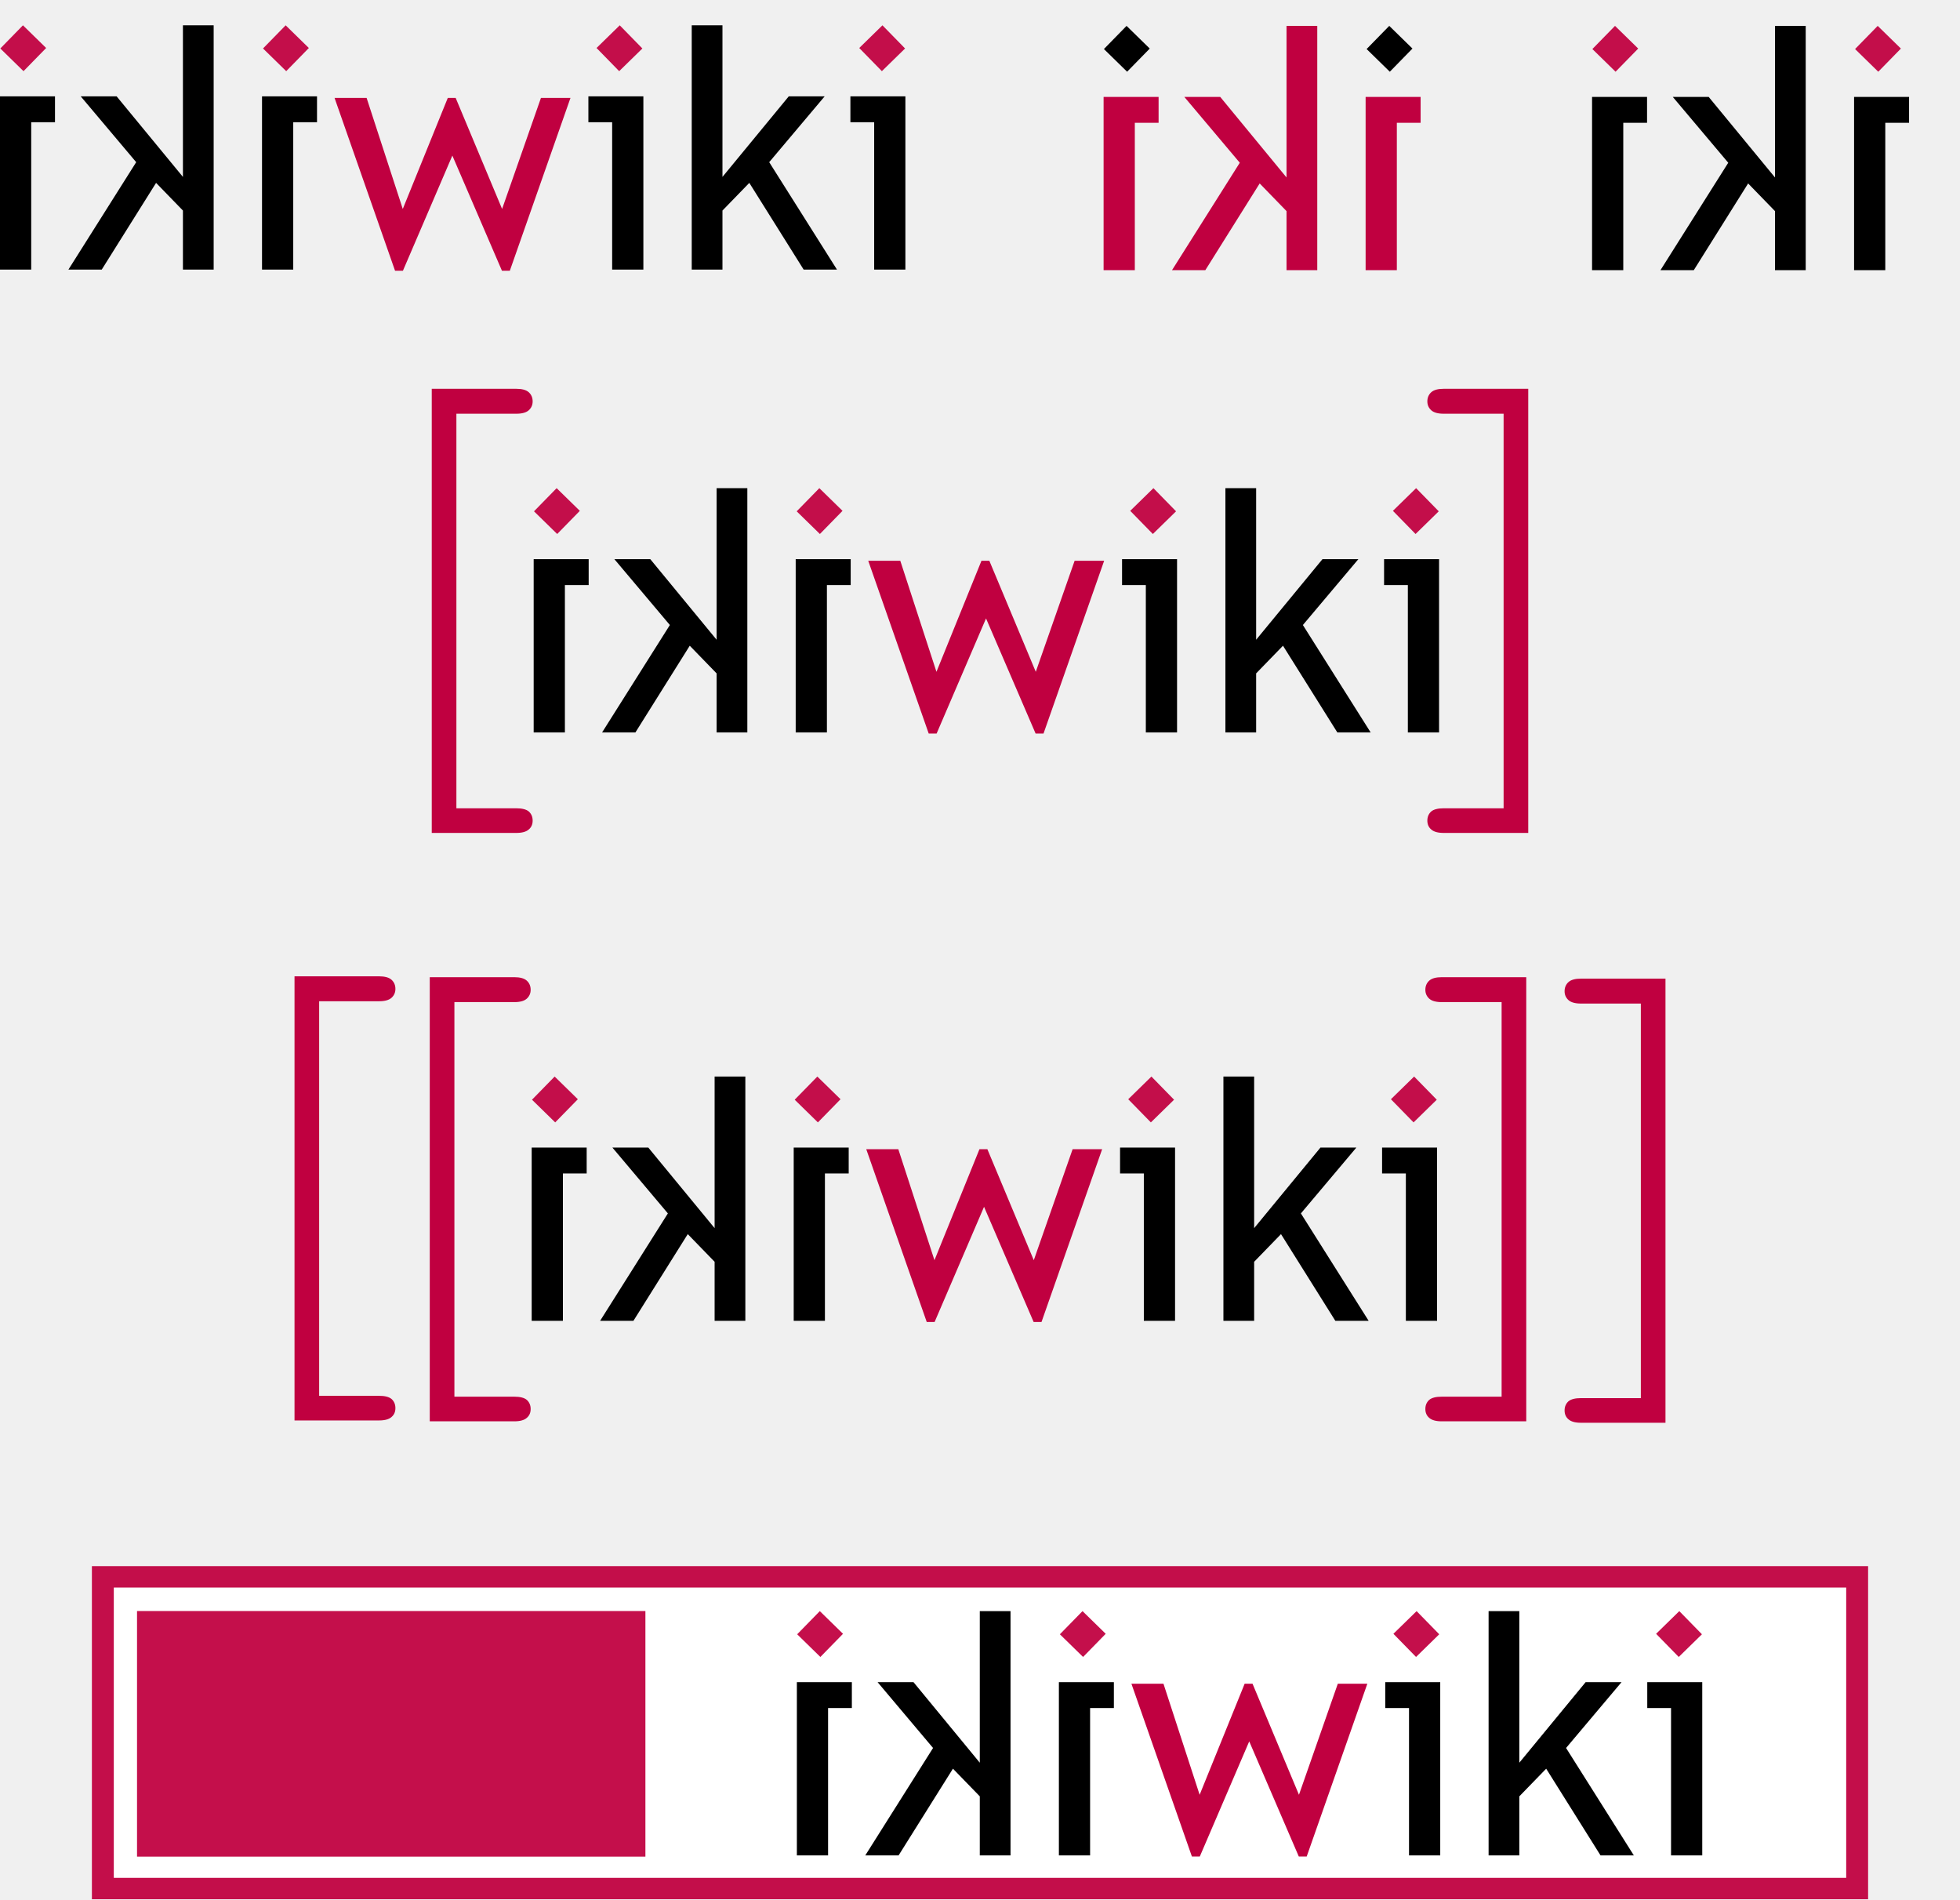
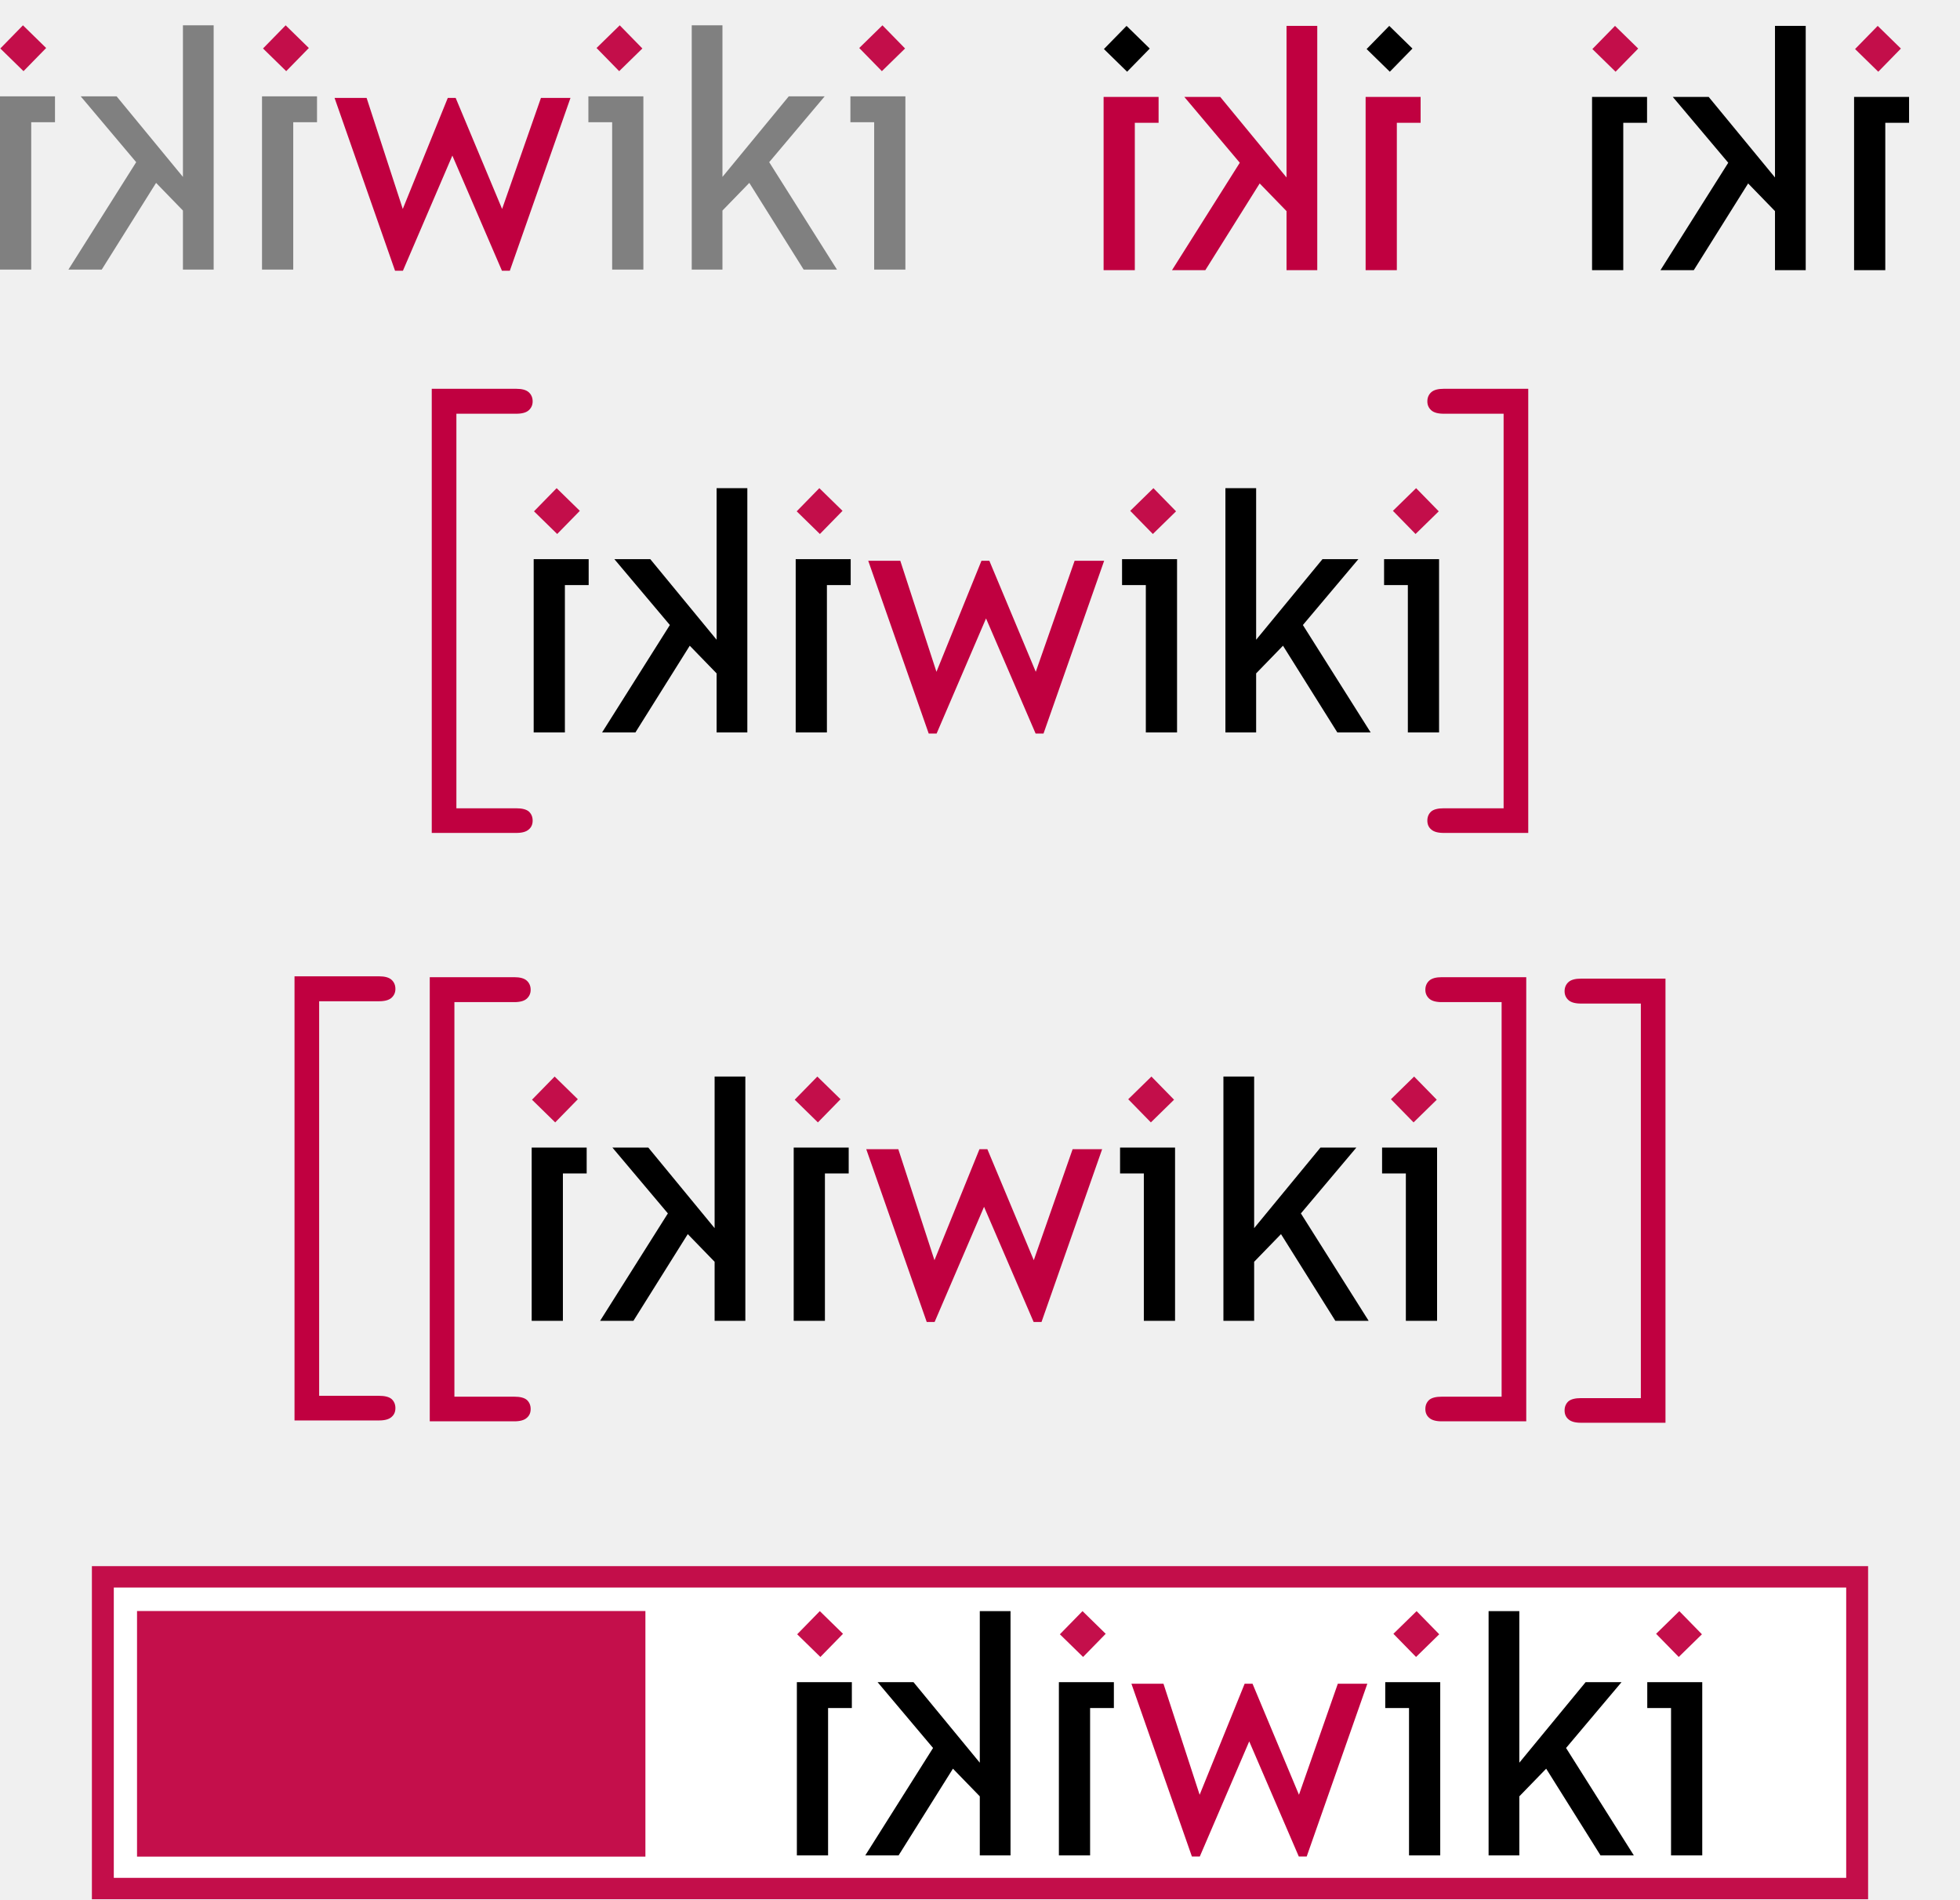
<svg xmlns="http://www.w3.org/2000/svg" width="882.781" height="855.254" id="svg6600" version="1.0">
  <defs id="defs6602" />
  <g id="layer1" transform="translate(-196.1239,-511.0432)">
    <path style="font-size:149.192px;font-style:normal;font-variant:normal;font-weight:normal;font-stretch:normal;text-align:start;line-height:125%;writing-mode:lr-tb;text-anchor:start;fill:black;fill-opacity:1;stroke:none;stroke-width:1pt;stroke-linecap:butt;stroke-linejoin:miter;stroke-opacity:1;font-family:Trebuchet MS" d="M 712.205,840.865 L 712.205,774.501 L 701.497,774.501 L 701.497,762.846 L 726.265,762.846 L 726.265,840.865 L 712.205,840.865 M 798.457,840.865 L 773.98,801.819 L 761.887,814.276 L 761.887,840.865 L 748.046,840.865 L 748.046,730.865 L 761.887,730.865 L 761.887,799.124 L 791.755,762.846 L 807.927,762.846 L 782.94,792.495 L 813.464,840.865 L 798.457,840.865 M 830.219,840.865 L 830.219,774.501 L 819.51,774.501 L 819.51,762.846 L 844.278,762.846 L 844.278,840.865 L 830.219,840.865" id="text2145" />
    <path style="fill:#c00040;fill-opacity:0.941;stroke:none;stroke-width:1pt;stroke-linecap:butt;stroke-linejoin:miter;stroke-opacity:1" d="M 1022.877,-0.801 L 1037.463,-0.801 L 1037.463,13.811 L 1022.877,13.811 L 1022.877,-0.801 z " id="rect2151" transform="matrix(0.699056,0.715067,-0.715067,0.699056,0,0)" />
    <path style="fill:#c00040;fill-opacity:0.941;stroke:none;stroke-width:1pt;stroke-linecap:butt;stroke-linejoin:miter;stroke-opacity:1" d="M 1105.589,-85.407 L 1120.175,-85.407 L 1120.175,-70.795 L 1105.589,-70.795 L 1105.589,-85.407 z " id="rect2153" transform="matrix(0.699056,0.715067,-0.715067,0.699056,0,0)" />
    <path style="font-size:145.653px;font-style:normal;font-variant:normal;font-weight:normal;font-stretch:normal;text-align:start;line-height:125%;writing-mode:lr-tb;text-anchor:start;fill:#c00040;fill-opacity:1;stroke:none;stroke-width:1pt;stroke-linecap:butt;stroke-linejoin:miter;stroke-opacity:1;font-family:Trebuchet MS" d="M 666.12,841.374 L 662.564,841.374 L 640.233,789.528 L 617.972,841.374 L 614.416,841.374 L 587.177,763.569 L 601.615,763.569 L 617.901,813.566 L 638.17,763.569 L 641.726,763.569 L 662.635,813.566 L 680.131,763.569 L 693.43,763.569 L 666.12,841.374" id="text2155" />
    <g id="logo-bracket">
      <g id="g2234">
        <path transform="scale(-1,1)" style="font-size:270.542px;font-style:normal;font-variant:normal;font-weight:normal;font-stretch:normal;text-align:start;line-height:125%;writing-mode:lr-tb;text-anchor:start;fill:#c00040;fill-opacity:1;stroke:none;stroke-width:1pt;stroke-linecap:butt;stroke-linejoin:miter;stroke-opacity:1;font-family:Courier New" d="M -873.347,697.348 L -873.347,875.023 L -846.399,875.023 C -843.757,875.023 -841.863,875.508 -840.718,876.476 C -839.573,877.533 -839.001,878.898 -839.001,880.571 C -839.001,882.245 -839.573,883.566 -840.718,884.534 C -841.863,885.591 -843.757,886.12 -846.399,886.12 L -884.443,886.12 L -884.443,686.12 L -846.399,686.12 C -843.757,686.12 -841.863,686.648 -840.718,687.705 C -839.573,688.762 -839.001,690.127 -839.001,691.8 C -839.001,693.385 -839.573,694.706 -840.718,695.763 C -841.863,696.82 -843.757,697.348 -846.399,697.348 L -873.347,697.348" id="text2133" />
        <path style="font-size:270.542px;font-style:normal;font-variant:normal;font-weight:normal;font-stretch:normal;text-align:start;line-height:125%;writing-mode:lr-tb;text-anchor:start;fill:#c00040;fill-opacity:1;stroke:none;stroke-width:1pt;stroke-linecap:butt;stroke-linejoin:miter;stroke-opacity:1;font-family:Courier New" d="M 401.682,697.348 L 401.682,875.023 L 428.63,875.023 C 431.272,875.023 433.166,875.508 434.311,876.476 C 435.455,877.533 436.028,878.898 436.028,880.571 C 436.028,882.245 435.455,883.566 434.311,884.534 C 433.166,885.591 431.272,886.12 428.63,886.12 L 390.585,886.12 L 390.585,686.12 L 428.63,686.12 C 431.272,686.12 433.166,686.648 434.311,687.705 C 435.455,688.762 436.028,690.127 436.028,691.8 C 436.028,693.385 435.455,694.706 434.311,695.763 C 433.166,696.82 431.272,697.348 428.63,697.348 L 401.682,697.348" id="text2137" />
      </g>
      <path transform="scale(-1,1)" id="text2161" d="M -568.564,840.865 L -568.564,774.501 L -579.273,774.501 L -579.273,762.846 L -554.505,762.846 L -554.505,840.865 L -568.564,840.865 M -482.313,840.865 L -506.79,801.819 L -518.882,814.276 L -518.882,840.865 L -532.723,840.865 L -532.723,730.865 L -518.882,730.865 L -518.882,799.124 L -489.015,762.846 L -472.842,762.846 L -497.829,792.495 L -467.306,840.865 L -482.313,840.865 M -450.551,840.865 L -450.551,774.501 L -461.26,774.501 L -461.26,762.846 L -436.492,762.846 L -436.492,840.865 L -450.551,840.865" style="font-size:149.192px;font-style:normal;font-variant:normal;font-weight:normal;font-stretch:normal;text-align:start;line-height:125%;writing-mode:lr-tb;text-anchor:start;fill:black;fill-opacity:1;stroke:none;stroke-width:1pt;stroke-linecap:butt;stroke-linejoin:miter;stroke-opacity:1;font-family:Trebuchet MS" />
    </g>
    <path style="fill:#c00040;fill-opacity:0.941;stroke:none;stroke-width:1pt;stroke-linecap:butt;stroke-linejoin:miter;stroke-opacity:1" d="M 127.547,915.035 L 142.133,915.035 L 142.133,929.647 L 127.547,929.647 L 127.547,915.035 z " id="rect2167" transform="matrix(-0.699056,0.715067,0.715067,0.699056,0,0)" />
    <path style="fill:#c00040;fill-opacity:0.941;stroke:none;stroke-width:1pt;stroke-linecap:butt;stroke-linejoin:miter;stroke-opacity:1" d="M 210.259,830.429 L 224.845,830.429 L 224.845,845.041 L 210.259,845.041 L 210.259,830.429 z " id="rect2169" transform="matrix(-0.699056,0.715067,0.715067,0.699056,0,0)" />
    <g id="logo-bracket-more">
      <g id="g2244">
        <path style="font-size:149.192px;font-style:normal;font-variant:normal;font-weight:normal;font-stretch:normal;text-align:start;line-height:125%;writing-mode:lr-tb;text-anchor:start;fill:black;fill-opacity:1;stroke:none;stroke-width:1pt;stroke-linecap:butt;stroke-linejoin:miter;stroke-opacity:1;font-family:Trebuchet MS" d="M 711.308,1105.827 L 711.308,1039.463 L 700.599,1039.463 L 700.599,1027.807 L 725.368,1027.807 L 725.368,1105.827 L 711.308,1105.827 M 797.56,1105.827 L 773.083,1066.78 L 760.99,1079.237 L 760.99,1105.827 L 747.149,1105.827 L 747.149,995.827 L 760.99,995.827 L 760.99,1064.085 L 790.858,1027.807 L 807.03,1027.807 L 782.043,1057.456 L 812.566,1105.827 L 797.56,1105.827 M 829.321,1105.827 L 829.321,1039.463 L 818.613,1039.463 L 818.613,1027.807 L 843.381,1027.807 L 843.381,1105.827 L 829.321,1105.827" id="text2229" />
        <path transform="matrix(0.699056,0.715067,-0.715067,0.699056,0,0)" style="fill:#c00040;fill-opacity:0.941;stroke:none;stroke-width:1pt;stroke-linecap:butt;stroke-linejoin:miter;stroke-opacity:1" d="M 1211.715,185.063 L 1226.301,185.063 L 1226.301,199.675 L 1211.715,199.675 L 1211.715,185.063 z " id="rect2235" />
        <path transform="matrix(0.699056,0.715067,-0.715067,0.699056,0,0)" style="fill:#c00040;fill-opacity:0.941;stroke:none;stroke-width:1pt;stroke-linecap:butt;stroke-linejoin:miter;stroke-opacity:1" d="M 1294.426,100.457 L 1309.012,100.457 L 1309.012,115.069 L 1294.426,115.069 L 1294.426,100.457 z " id="rect2237" />
        <path style="font-size:145.653px;font-style:normal;font-variant:normal;font-weight:normal;font-stretch:normal;text-align:start;line-height:125%;writing-mode:lr-tb;text-anchor:start;fill:#c00040;fill-opacity:1;stroke:none;stroke-width:1pt;stroke-linecap:butt;stroke-linejoin:miter;stroke-opacity:1;font-family:Trebuchet MS" d="M 665.223,1106.335 L 661.667,1106.335 L 639.336,1054.489 L 617.075,1106.335 L 613.519,1106.335 L 586.28,1028.53 L 600.717,1028.53 L 617.004,1078.527 L 637.273,1028.53 L 640.829,1028.53 L 661.738,1078.527 L 679.234,1028.53 L 692.533,1028.53 L 665.223,1106.335" id="text2239" />
        <path transform="scale(-1,1)" style="font-size:149.192px;font-style:normal;font-variant:normal;font-weight:normal;font-stretch:normal;text-align:start;line-height:125%;writing-mode:lr-tb;text-anchor:start;fill:black;fill-opacity:1;stroke:none;stroke-width:1pt;stroke-linecap:butt;stroke-linejoin:miter;stroke-opacity:1;font-family:Trebuchet MS" d="M -567.667,1105.827 L -567.667,1039.463 L -578.376,1039.463 L -578.376,1027.807 L -553.608,1027.807 L -553.608,1105.827 L -567.667,1105.827 M -481.416,1105.827 L -505.893,1066.78 L -517.985,1079.237 L -517.985,1105.827 L -531.826,1105.827 L -531.826,995.827 L -517.985,995.827 L -517.985,1064.085 L -488.118,1027.807 L -471.946,1027.807 L -496.932,1057.456 L -466.409,1105.827 L -481.416,1105.827 M -449.654,1105.827 L -449.654,1039.463 L -460.363,1039.463 L -460.363,1027.807 L -435.595,1027.807 L -435.595,1105.827 L -449.654,1105.827" id="text2245" />
        <path transform="matrix(-0.699056,0.715067,0.715067,0.699056,0,0)" style="fill:#c00040;fill-opacity:0.941;stroke:none;stroke-width:1pt;stroke-linecap:butt;stroke-linejoin:miter;stroke-opacity:1" d="M 317.639,1099.616 L 332.225,1099.616 L 332.225,1114.228 L 317.639,1114.228 L 317.639,1099.616 z " id="rect2251" />
        <path transform="matrix(-0.699056,0.715067,0.715067,0.699056,0,0)" style="fill:#c00040;fill-opacity:0.941;stroke:none;stroke-width:1pt;stroke-linecap:butt;stroke-linejoin:miter;stroke-opacity:1" d="M 400.351,1015.01 L 414.937,1015.01 L 414.937,1029.622 L 400.351,1029.622 L 400.351,1015.01 z " id="rect2253" />
      </g>
      <path id="text2221" d="M 400.785,962.309 L 400.785,1139.985 L 427.733,1139.985 C 430.375,1139.985 432.268,1140.469 433.413,1141.438 C 434.558,1142.494 435.131,1143.859 435.131,1145.533 C 435.131,1147.206 434.558,1148.527 433.413,1149.496 C 432.268,1150.553 430.375,1151.081 427.733,1151.081 L 389.688,1151.081 L 389.688,951.081 L 427.733,951.081 C 430.375,951.081 432.268,951.61 433.413,952.666 C 434.558,953.723 435.131,955.088 435.131,956.761 C 435.131,958.347 434.558,959.668 433.413,960.724 C 432.268,961.781 430.375,962.31 427.733,962.309 L 400.785,962.309" style="font-size:270.542px;font-style:normal;font-variant:normal;font-weight:normal;font-stretch:normal;text-align:start;line-height:125%;writing-mode:lr-tb;text-anchor:start;fill:#c00040;fill-opacity:1;stroke:none;stroke-width:1pt;stroke-linecap:butt;stroke-linejoin:miter;stroke-opacity:1;font-family:Courier New" />
      <path id="text2279" d="M 339.87,961.916 L 339.87,1139.591 L 366.819,1139.591 C 369.46,1139.591 371.354,1140.075 372.499,1141.044 C 373.644,1142.101 374.216,1143.466 374.216,1145.139 C 374.216,1146.812 373.644,1148.133 372.499,1149.102 C 371.354,1150.159 369.46,1150.688 366.819,1150.688 L 328.774,1150.688 L 328.774,950.688 L 366.819,950.688 C 369.46,950.688 371.354,951.216 372.499,952.273 C 373.644,953.33 374.216,954.695 374.216,956.368 C 374.216,957.953 373.644,959.274 372.499,960.331 C 371.354,961.388 369.46,961.916 366.819,961.916 L 339.87,961.916" style="font-size:270.542px;font-style:normal;font-variant:normal;font-weight:normal;font-stretch:normal;text-align:start;line-height:125%;writing-mode:lr-tb;text-anchor:start;fill:#c00040;fill-opacity:1;stroke:none;stroke-width:1pt;stroke-linecap:butt;stroke-linejoin:miter;stroke-opacity:1;font-family:Courier New" />
      <path id="text2217" d="M -872.45,962.309 L -872.45,1139.985 L -845.501,1139.985 C -842.859,1139.985 -840.966,1140.469 -839.821,1141.438 C -838.676,1142.494 -838.104,1143.859 -838.104,1145.533 C -838.104,1147.206 -838.676,1148.527 -839.821,1149.496 C -840.966,1150.553 -842.859,1151.081 -845.501,1151.081 L -883.546,1151.081 L -883.546,951.081 L -845.501,951.081 C -842.859,951.081 -840.966,951.61 -839.821,952.666 C -838.676,953.723 -838.104,955.088 -838.104,956.761 C -838.104,958.347 -838.676,959.668 -839.821,960.724 C -840.966,961.781 -842.859,962.31 -845.501,962.309 L -872.45,962.309" style="font-size:270.542px;font-style:normal;font-variant:normal;font-weight:normal;font-stretch:normal;text-align:start;line-height:125%;writing-mode:lr-tb;text-anchor:start;fill:#c00040;fill-opacity:1;stroke:none;stroke-width:1pt;stroke-linecap:butt;stroke-linejoin:miter;stroke-opacity:1;font-family:Courier New" transform="scale(-1,1)" />
      <path id="text2283" d="M -935.159,962.958 L -935.159,1140.633 L -908.21,1140.633 C -905.568,1140.633 -903.675,1141.117 -902.53,1142.086 C -901.385,1143.143 -900.813,1144.508 -900.813,1146.181 C -900.813,1147.854 -901.385,1149.176 -902.53,1150.144 C -903.675,1151.201 -905.568,1151.729 -908.21,1151.729 L -946.255,1151.729 L -946.255,951.73 L -908.21,951.73 C -905.568,951.73 -903.675,952.258 -902.53,953.315 C -901.385,954.372 -900.813,955.737 -900.813,957.41 C -900.813,958.995 -901.385,960.316 -902.53,961.373 C -903.675,962.43 -905.568,962.958 -908.21,962.958 L -935.159,962.958" style="font-size:270.542px;font-style:normal;font-variant:normal;font-weight:normal;font-stretch:normal;text-align:start;line-height:125%;writing-mode:lr-tb;text-anchor:start;fill:#c00040;fill-opacity:1;stroke:none;stroke-width:1pt;stroke-linecap:butt;stroke-linejoin:miter;stroke-opacity:1;font-family:Courier New" transform="scale(-1,1)" />
    </g>
    <g id="button">
      <rect y="1216.297" x="237.514" height="150" width="800" id="rect1964" style="fill:#c00040;fill-opacity:0.941;fill-rule:nonzero;stroke:none;stroke-width:0.5;stroke-linecap:butt;stroke-linejoin:miter;stroke-miterlimit:4;stroke-dasharray:none;stroke-opacity:1" />
      <rect y="1225.935" x="247.379" height="130.724" width="780.27" id="rect5535" style="fill:white;fill-opacity:1;fill-rule:nonzero;stroke:none;stroke-width:0.5;stroke-linecap:butt;stroke-linejoin:miter;stroke-miterlimit:4;stroke-dasharray:none;stroke-opacity:1" />
      <g id="g2267">
        <path style="font-size:149.192px;font-style:normal;font-variant:normal;font-weight:normal;font-stretch:normal;text-align:start;line-height:125%;writing-mode:lr-tb;text-anchor:start;fill:black;fill-opacity:1;stroke:none;stroke-width:1pt;stroke-linecap:butt;stroke-linejoin:miter;stroke-opacity:1;font-family:Trebuchet MS" d="M 830.744,1346.547 L 830.744,1280.183 L 820.035,1280.183 L 820.035,1268.528 L 844.804,1268.528 L 844.804,1346.547 L 830.744,1346.547 M 916.996,1346.547 L 892.519,1307.501 L 880.426,1319.958 L 880.426,1346.547 L 866.585,1346.547 L 866.585,1236.547 L 880.426,1236.547 L 880.426,1304.806 L 910.294,1268.528 L 926.466,1268.528 L 901.479,1298.177 L 932.002,1346.547 L 916.996,1346.547 M 948.757,1346.547 L 948.757,1280.183 L 938.049,1280.183 L 938.049,1268.528 L 962.817,1268.528 L 962.817,1346.547 L 948.757,1346.547" id="text2602" />
        <path transform="matrix(0.699056,0.715067,-0.715067,0.699056,0,0)" style="fill:#c00040;fill-opacity:0.941;stroke:none;stroke-width:1pt;stroke-linecap:butt;stroke-linejoin:miter;stroke-opacity:1" d="M 1467.339,267.936 L 1481.925,267.936 L 1481.925,282.548 L 1467.339,282.548 L 1467.339,267.936 z " id="rect2608" />
        <path transform="matrix(0.699056,0.715067,-0.715067,0.699056,0,0)" style="fill:#c00040;fill-opacity:0.941;stroke:none;stroke-width:1pt;stroke-linecap:butt;stroke-linejoin:miter;stroke-opacity:1" d="M 1550.05,183.33 L 1564.636,183.33 L 1564.636,197.942 L 1550.05,197.942 L 1550.05,183.33 z " id="rect2610" />
        <path style="font-size:145.653px;font-style:normal;font-variant:normal;font-weight:normal;font-stretch:normal;text-align:start;line-height:125%;writing-mode:lr-tb;text-anchor:start;fill:#c00040;fill-opacity:1;stroke:none;stroke-width:1pt;stroke-linecap:butt;stroke-linejoin:miter;stroke-opacity:1;font-family:Trebuchet MS" d="M 784.659,1347.056 L 781.103,1347.056 L 758.771,1295.21 L 736.511,1347.056 L 732.955,1347.056 L 705.716,1269.251 L 720.153,1269.251 L 736.44,1319.248 L 756.709,1269.251 L 760.265,1269.251 L 781.174,1319.248 L 798.67,1269.251 L 811.969,1269.251 L 784.659,1347.056" id="text2612" />
        <path transform="scale(-1,1)" style="font-size:149.192px;font-style:normal;font-variant:normal;font-weight:normal;font-stretch:normal;text-align:start;line-height:125%;writing-mode:lr-tb;text-anchor:start;fill:black;fill-opacity:1;stroke:none;stroke-width:1pt;stroke-linecap:butt;stroke-linejoin:miter;stroke-opacity:1;font-family:Trebuchet MS" d="M -687.103,1346.547 L -687.103,1280.183 L -697.812,1280.183 L -697.812,1268.528 L -673.044,1268.528 L -673.044,1346.547 L -687.103,1346.547 M -600.852,1346.547 L -625.329,1307.501 L -637.421,1319.958 L -637.421,1346.547 L -651.262,1346.547 L -651.262,1236.547 L -637.421,1236.547 L -637.421,1304.806 L -607.554,1268.528 L -591.381,1268.528 L -616.368,1298.177 L -585.845,1346.547 L -600.852,1346.547 M -569.09,1346.547 L -569.09,1280.183 L -579.799,1280.183 L -579.799,1268.528 L -555.031,1268.528 L -555.031,1346.547 L -569.09,1346.547" id="text2618" />
        <path transform="matrix(-0.699056,0.715067,0.715067,0.699056,0,0)" style="fill:#c00040;fill-opacity:0.941;stroke:none;stroke-width:1pt;stroke-linecap:butt;stroke-linejoin:miter;stroke-opacity:1" d="M 406.278,1353.298 L 420.864,1353.298 L 420.864,1367.91 L 406.278,1367.91 L 406.278,1353.298 z " id="rect2624" />
        <path transform="matrix(-0.699056,0.715067,0.715067,0.699056,0,0)" style="fill:#c00040;fill-opacity:0.941;stroke:none;stroke-width:1pt;stroke-linecap:butt;stroke-linejoin:miter;stroke-opacity:1" d="M 488.99,1268.692 L 503.576,1268.692 L 503.576,1283.304 L 488.99,1283.304 L 488.99,1268.692 z " id="rect2626" />
      </g>
      <rect y="1236.506" x="257.842" height="110.592" width="228.972" id="rect1966" style="fill:#c00040;fill-opacity:0.941;fill-rule:nonzero;stroke:none;stroke-width:0.5;stroke-linecap:butt;stroke-linejoin:miter;stroke-miterlimit:4;stroke-dasharray:none;stroke-opacity:1" />
    </g>
    <g id="logo" transform="translate(0,11.39994)">
-       <path id="text2081" d="M 471.838,621.043 L 471.838,554.679 L 461.129,554.679 L 461.129,543.023 L 485.897,543.023 L 485.897,621.043 L 471.838,621.043 M 558.089,621.043 L 533.612,581.997 L 521.52,594.454 L 521.52,621.043 L 507.679,621.043 L 507.679,511.043 L 521.52,511.043 L 521.52,579.302 L 551.387,543.023 L 567.559,543.023 L 542.573,572.672 L 573.096,621.043 L 558.089,621.043 M 589.851,621.043 L 589.851,554.679 L 579.142,554.679 L 579.142,543.023 L 603.91,543.023 L 603.91,621.043 L 589.851,621.043" style="font-size:149.192px;font-style:normal;font-variant:normal;font-weight:normal;font-stretch:normal;text-align:start;line-height:125%;writing-mode:lr-tb;text-anchor:start;fill:black;fill-opacity:1;stroke:none;stroke-width:1pt;stroke-linecap:butt;stroke-linejoin:miter;stroke-opacity:1;font-family:Trebuchet MS" />
+       <path id="text2081" d="M 471.838,621.043 L 471.838,554.679 L 461.129,554.679 L 461.129,543.023 L 485.897,543.023 L 485.897,621.043 L 471.838,621.043 M 558.089,621.043 L 533.612,581.997 L 521.52,594.454 L 521.52,621.043 L 507.679,621.043 L 507.679,511.043 L 521.52,511.043 L 521.52,579.302 L 551.387,543.023 L 567.559,543.023 L 542.573,572.672 L 573.096,621.043 L 558.089,621.043 M 589.851,621.043 L 589.851,554.679 L 579.142,554.679 L 579.142,543.023 L 603.91,543.023 L 603.91,621.043 L 589.851,621.043" style="font-size:149.192px;font-style:normal;font-variant:normal;font-weight:normal;font-stretch:normal;text-align:start;line-height:125%;writing-mode:lr-tb;text-anchor:start;fill:#808080;fill-opacity:1;stroke:none;stroke-width:1pt;stroke-linecap:butt;stroke-linejoin:miter;stroke-opacity:1;font-family:Trebuchet MS" />
      <path id="rect2087" d="M 697.659,17.41 L 712.245,17.41 L 712.245,32.022 L 697.659,32.022 L 697.659,17.41 z " style="fill:#c00040;fill-opacity:0.941;stroke:none;stroke-width:1pt;stroke-linecap:butt;stroke-linejoin:miter;stroke-opacity:1" transform="matrix(0.699056,0.715067,-0.715067,0.699056,0,0)" />
      <path id="rect2089" d="M 780.371,-67.196 L 794.957,-67.196 L 794.957,-52.584 L 780.371,-52.584 L 780.371,-67.196 z " style="fill:#c00040;fill-opacity:0.941;stroke:none;stroke-width:1pt;stroke-linecap:butt;stroke-linejoin:miter;stroke-opacity:1" transform="matrix(0.699056,0.715067,-0.715067,0.699056,0,0)" />
      <path id="text2091" d="M 425.753,621.552 L 422.197,621.552 L 399.865,569.706 L 377.605,621.552 L 374.049,621.552 L 346.81,543.747 L 361.247,543.747 L 377.533,593.744 L 397.803,543.747 L 401.359,543.747 L 422.268,593.744 L 439.763,543.747 L 453.063,543.747 L 425.753,621.552" style="font-size:145.653px;font-style:normal;font-variant:normal;font-weight:normal;font-stretch:normal;text-align:start;line-height:125%;writing-mode:lr-tb;text-anchor:start;fill:#c00040;fill-opacity:1;stroke:none;stroke-width:1pt;stroke-linecap:butt;stroke-linejoin:miter;stroke-opacity:1;font-family:Trebuchet MS" />
-       <path id="text2097" d="M -328.197,621.043 L -328.197,554.679 L -338.905,554.679 L -338.905,543.023 L -314.137,543.023 L -314.137,621.043 L -328.197,621.043 M -241.945,621.043 L -266.422,581.997 L -278.515,594.454 L -278.515,621.043 L -292.356,621.043 L -292.356,511.043 L -278.515,511.043 L -278.515,579.302 L -248.647,543.023 L -232.475,543.023 L -257.462,572.672 L -226.938,621.043 L -241.945,621.043 M -210.184,621.043 L -210.184,554.679 L -220.892,554.679 L -220.892,543.023 L -196.124,543.023 L -196.124,621.043 L -210.184,621.043" style="font-size:149.192px;font-style:normal;font-variant:normal;font-weight:normal;font-stretch:normal;text-align:start;line-height:125%;writing-mode:lr-tb;text-anchor:start;fill:black;fill-opacity:1;stroke:none;stroke-width:1pt;stroke-linecap:butt;stroke-linejoin:miter;stroke-opacity:1;font-family:Trebuchet MS" transform="scale(-1,1)" />
+       <path id="text2097" d="M -328.197,621.043 L -328.197,554.679 L -338.905,554.679 L -338.905,543.023 L -314.137,543.023 L -314.137,621.043 L -328.197,621.043 M -241.945,621.043 L -266.422,581.997 L -278.515,594.454 L -278.515,621.043 L -292.356,621.043 L -292.356,511.043 L -278.515,511.043 L -278.515,579.302 L -248.647,543.023 L -232.475,543.023 L -257.462,572.672 L -226.938,621.043 L -241.945,621.043 M -210.184,621.043 L -210.184,554.679 L -220.892,554.679 L -220.892,543.023 L -196.124,543.023 L -196.124,621.043 L -210.184,621.043" style="font-size:149.192px;font-style:normal;font-variant:normal;font-weight:normal;font-stretch:normal;text-align:start;line-height:125%;writing-mode:lr-tb;text-anchor:start;fill:#808080;fill-opacity:1;stroke:none;stroke-width:1pt;stroke-linecap:butt;stroke-linejoin:miter;stroke-opacity:1;font-family:Trebuchet MS" transform="scale(-1,1)" />
      <path id="rect2103" d="M 138.39,589.488 L 152.976,589.488 L 152.976,604.1 L 138.39,604.1 L 138.39,589.488 z " style="fill:#c00040;fill-opacity:0.941;stroke:none;stroke-width:1pt;stroke-linecap:butt;stroke-linejoin:miter;stroke-opacity:1" transform="matrix(-0.699056,0.715067,0.715067,0.699056,0,0)" />
      <path id="rect2105" d="M 221.102,504.882 L 235.688,504.882 L 235.688,519.494 L 221.102,519.494 L 221.102,504.882 z " style="fill:#c00040;fill-opacity:0.941;stroke:none;stroke-width:1pt;stroke-linecap:butt;stroke-linejoin:miter;stroke-opacity:1" transform="matrix(-0.699056,0.715067,0.715067,0.699056,0,0)" />
    </g>
    <g id="g2156" transform="translate(67.4914,130.6052)">
      <g transform="translate(-72.93373,-119.2053)" id="favicon">
        <path transform="scale(-1,1)" style="font-size:149.192px;font-style:normal;font-variant:normal;font-weight:normal;font-stretch:normal;text-align:start;line-height:125%;writing-mode:lr-tb;text-anchor:start;fill:#c00040;fill-opacity:1;stroke:none;stroke-width:1pt;stroke-linecap:butt;stroke-linejoin:miter;stroke-opacity:1;font-family:Trebuchet MS" d="M -830.699,621.298 L -830.699,554.933 L -841.408,554.933 L -841.408,543.278 L -816.64,543.278 L -816.64,621.298 L -830.699,621.298 M -744.448,621.298 L -768.924,582.251 L -781.017,594.708 L -781.017,621.298 L -794.858,621.298 L -794.858,511.298 L -781.017,511.298 L -781.017,579.556 L -751.15,543.278 L -734.977,543.278 L -759.964,572.927 L -729.441,621.298 L -744.448,621.298 M -712.686,621.298 L -712.686,554.933 L -723.395,554.933 L -723.395,543.278 L -698.626,543.278 L -698.626,621.298 L -712.686,621.298" id="text3629" />
        <path transform="matrix(-0.699056,0.715067,0.715067,0.699056,0,0)" style="fill:black;fill-opacity:1;stroke:none;stroke-width:1pt;stroke-linecap:butt;stroke-linejoin:miter;stroke-opacity:1" d="M -212.706,948.989 L -198.12,948.989 L -198.12,963.601 L -212.706,963.601 L -212.706,948.989 z " id="rect3635" />
        <path transform="matrix(-0.699056,0.715067,0.715067,0.699056,0,0)" style="fill:black;fill-opacity:1;stroke:none;stroke-width:1pt;stroke-linecap:butt;stroke-linejoin:miter;stroke-opacity:1" d="M -129.994,864.383 L -115.408,864.383 L -115.408,878.995 L -129.994,878.995 L -129.994,864.383 z " id="rect3637" />
      </g>
      <rect y="375.865" x="625.707" height="142.455" width="142.753" id="rect2002" style="opacity:0;fill:black;fill-opacity:1;stroke:black;stroke-width:0.345;stroke-linecap:butt;stroke-linejoin:miter;stroke-miterlimit:4;stroke-dasharray:none;stroke-opacity:1" />
    </g>
    <g id="g2163" transform="translate(488.4508,142.8)">
      <g transform="translate(-511.3904,-131.4001)" id="favicon-reverse">
        <path transform="scale(-1,1)" style="font-size:149.192px;font-style:normal;font-variant:normal;font-weight:normal;font-stretch:normal;text-align:start;line-height:125%;writing-mode:lr-tb;text-anchor:start;fill:black;fill-opacity:1;stroke:none;stroke-width:1pt;stroke-linecap:butt;stroke-linejoin:miter;stroke-opacity:1;font-family:Trebuchet MS" d="M -1068.196,621.298 L -1068.196,554.933 L -1078.905,554.933 L -1078.905,543.278 L -1054.137,543.278 L -1054.137,621.298 L -1068.196,621.298 M -981.945,621.298 L -1006.422,582.251 L -1018.514,594.708 L -1018.514,621.298 L -1032.355,621.298 L -1032.355,511.298 L -1018.514,511.298 L -1018.514,579.556 L -988.647,543.278 L -972.475,543.278 L -997.461,572.927 L -966.938,621.298 L -981.945,621.298 M -950.183,621.298 L -950.183,554.933 L -960.892,554.933 L -960.892,543.278 L -936.124,543.278 L -936.124,621.298 L -950.183,621.298" id="text3685" />
        <path transform="matrix(-0.699056,0.715067,0.715067,0.699056,0,0)" style="fill:#c00040;fill-opacity:0.941;stroke:none;stroke-width:1pt;stroke-linecap:butt;stroke-linejoin:miter;stroke-opacity:1" d="M -378.729,1118.815 L -364.143,1118.815 L -364.143,1133.427 L -378.729,1133.427 L -378.729,1118.815 z " id="rect3691" />
        <path transform="matrix(-0.699056,0.715067,0.715067,0.699056,0,0)" style="fill:#c00040;fill-opacity:0.941;stroke:none;stroke-width:1pt;stroke-linecap:butt;stroke-linejoin:miter;stroke-opacity:1" d="M -296.018,1034.209 L -281.432,1034.209 L -281.432,1048.821 L -296.018,1048.821 L -296.018,1034.209 z " id="rect3693" />
      </g>
      <rect y="363.67" x="424.747" height="142.455" width="142.753" id="rect2154" style="opacity:0;fill:black;fill-opacity:1;stroke:black;stroke-width:0.345;stroke-linecap:butt;stroke-linejoin:miter;stroke-miterlimit:4;stroke-dasharray:none;stroke-opacity:1" />
    </g>
  </g>
</svg>
